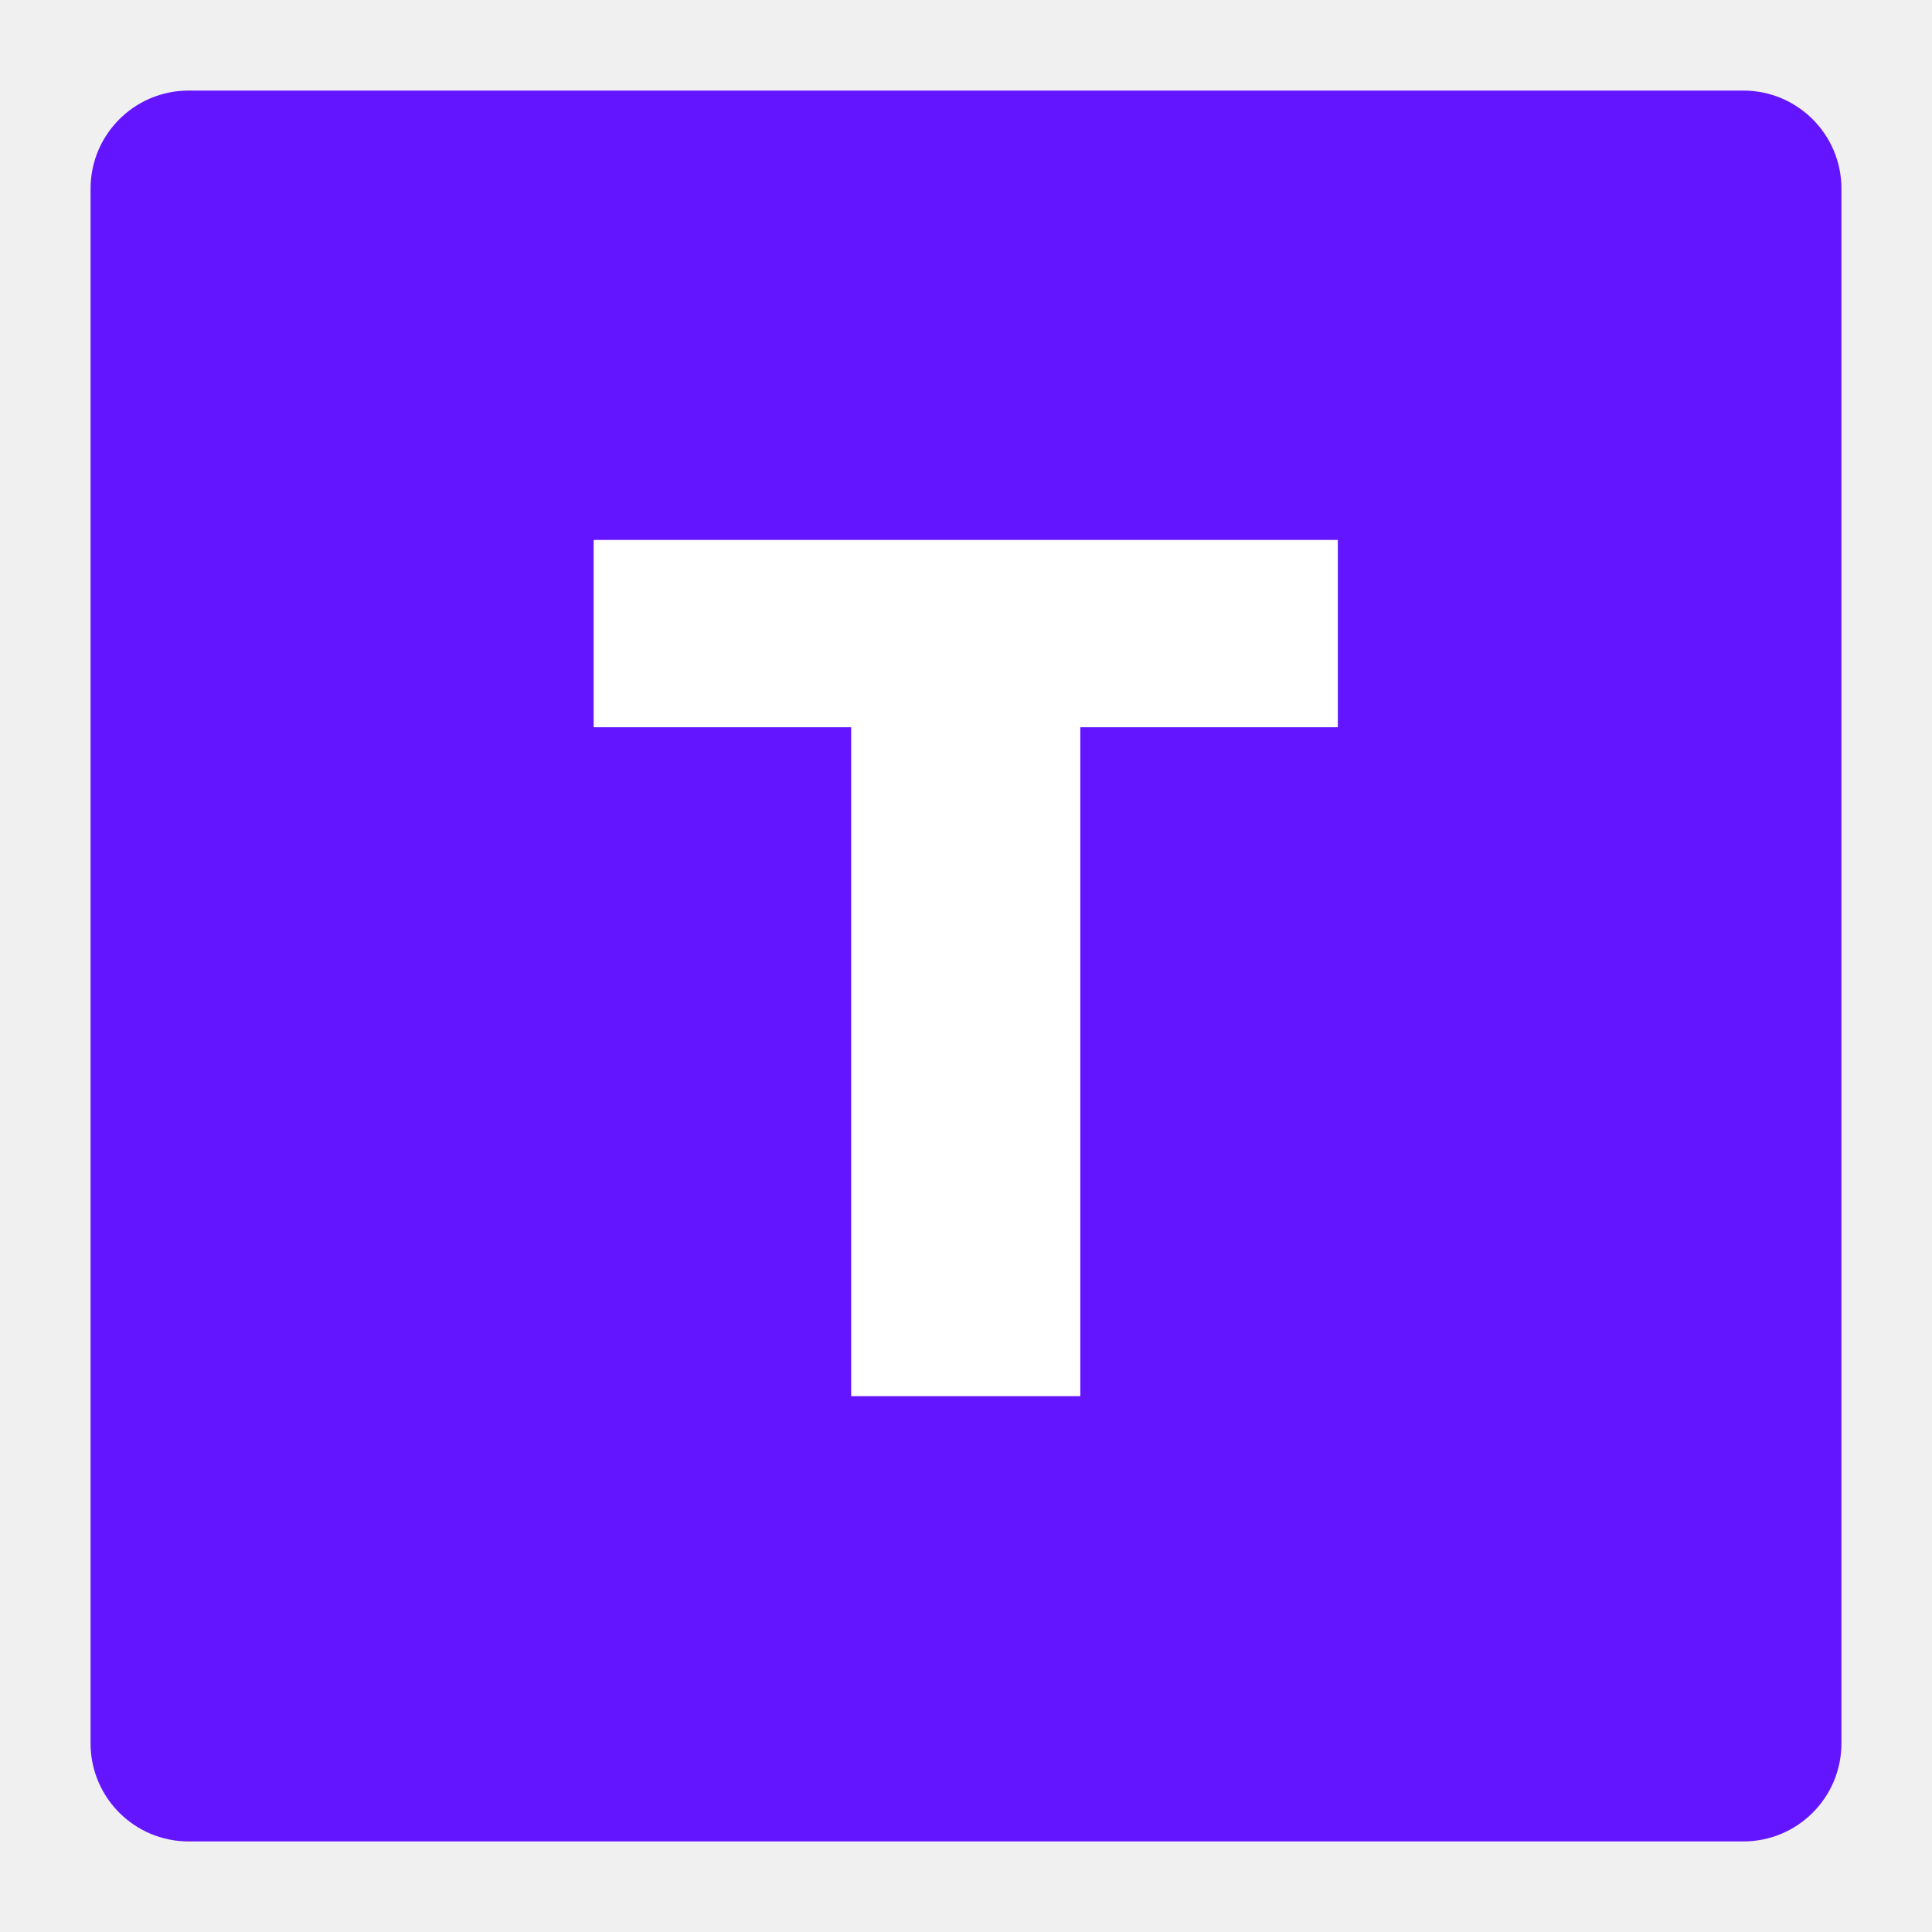
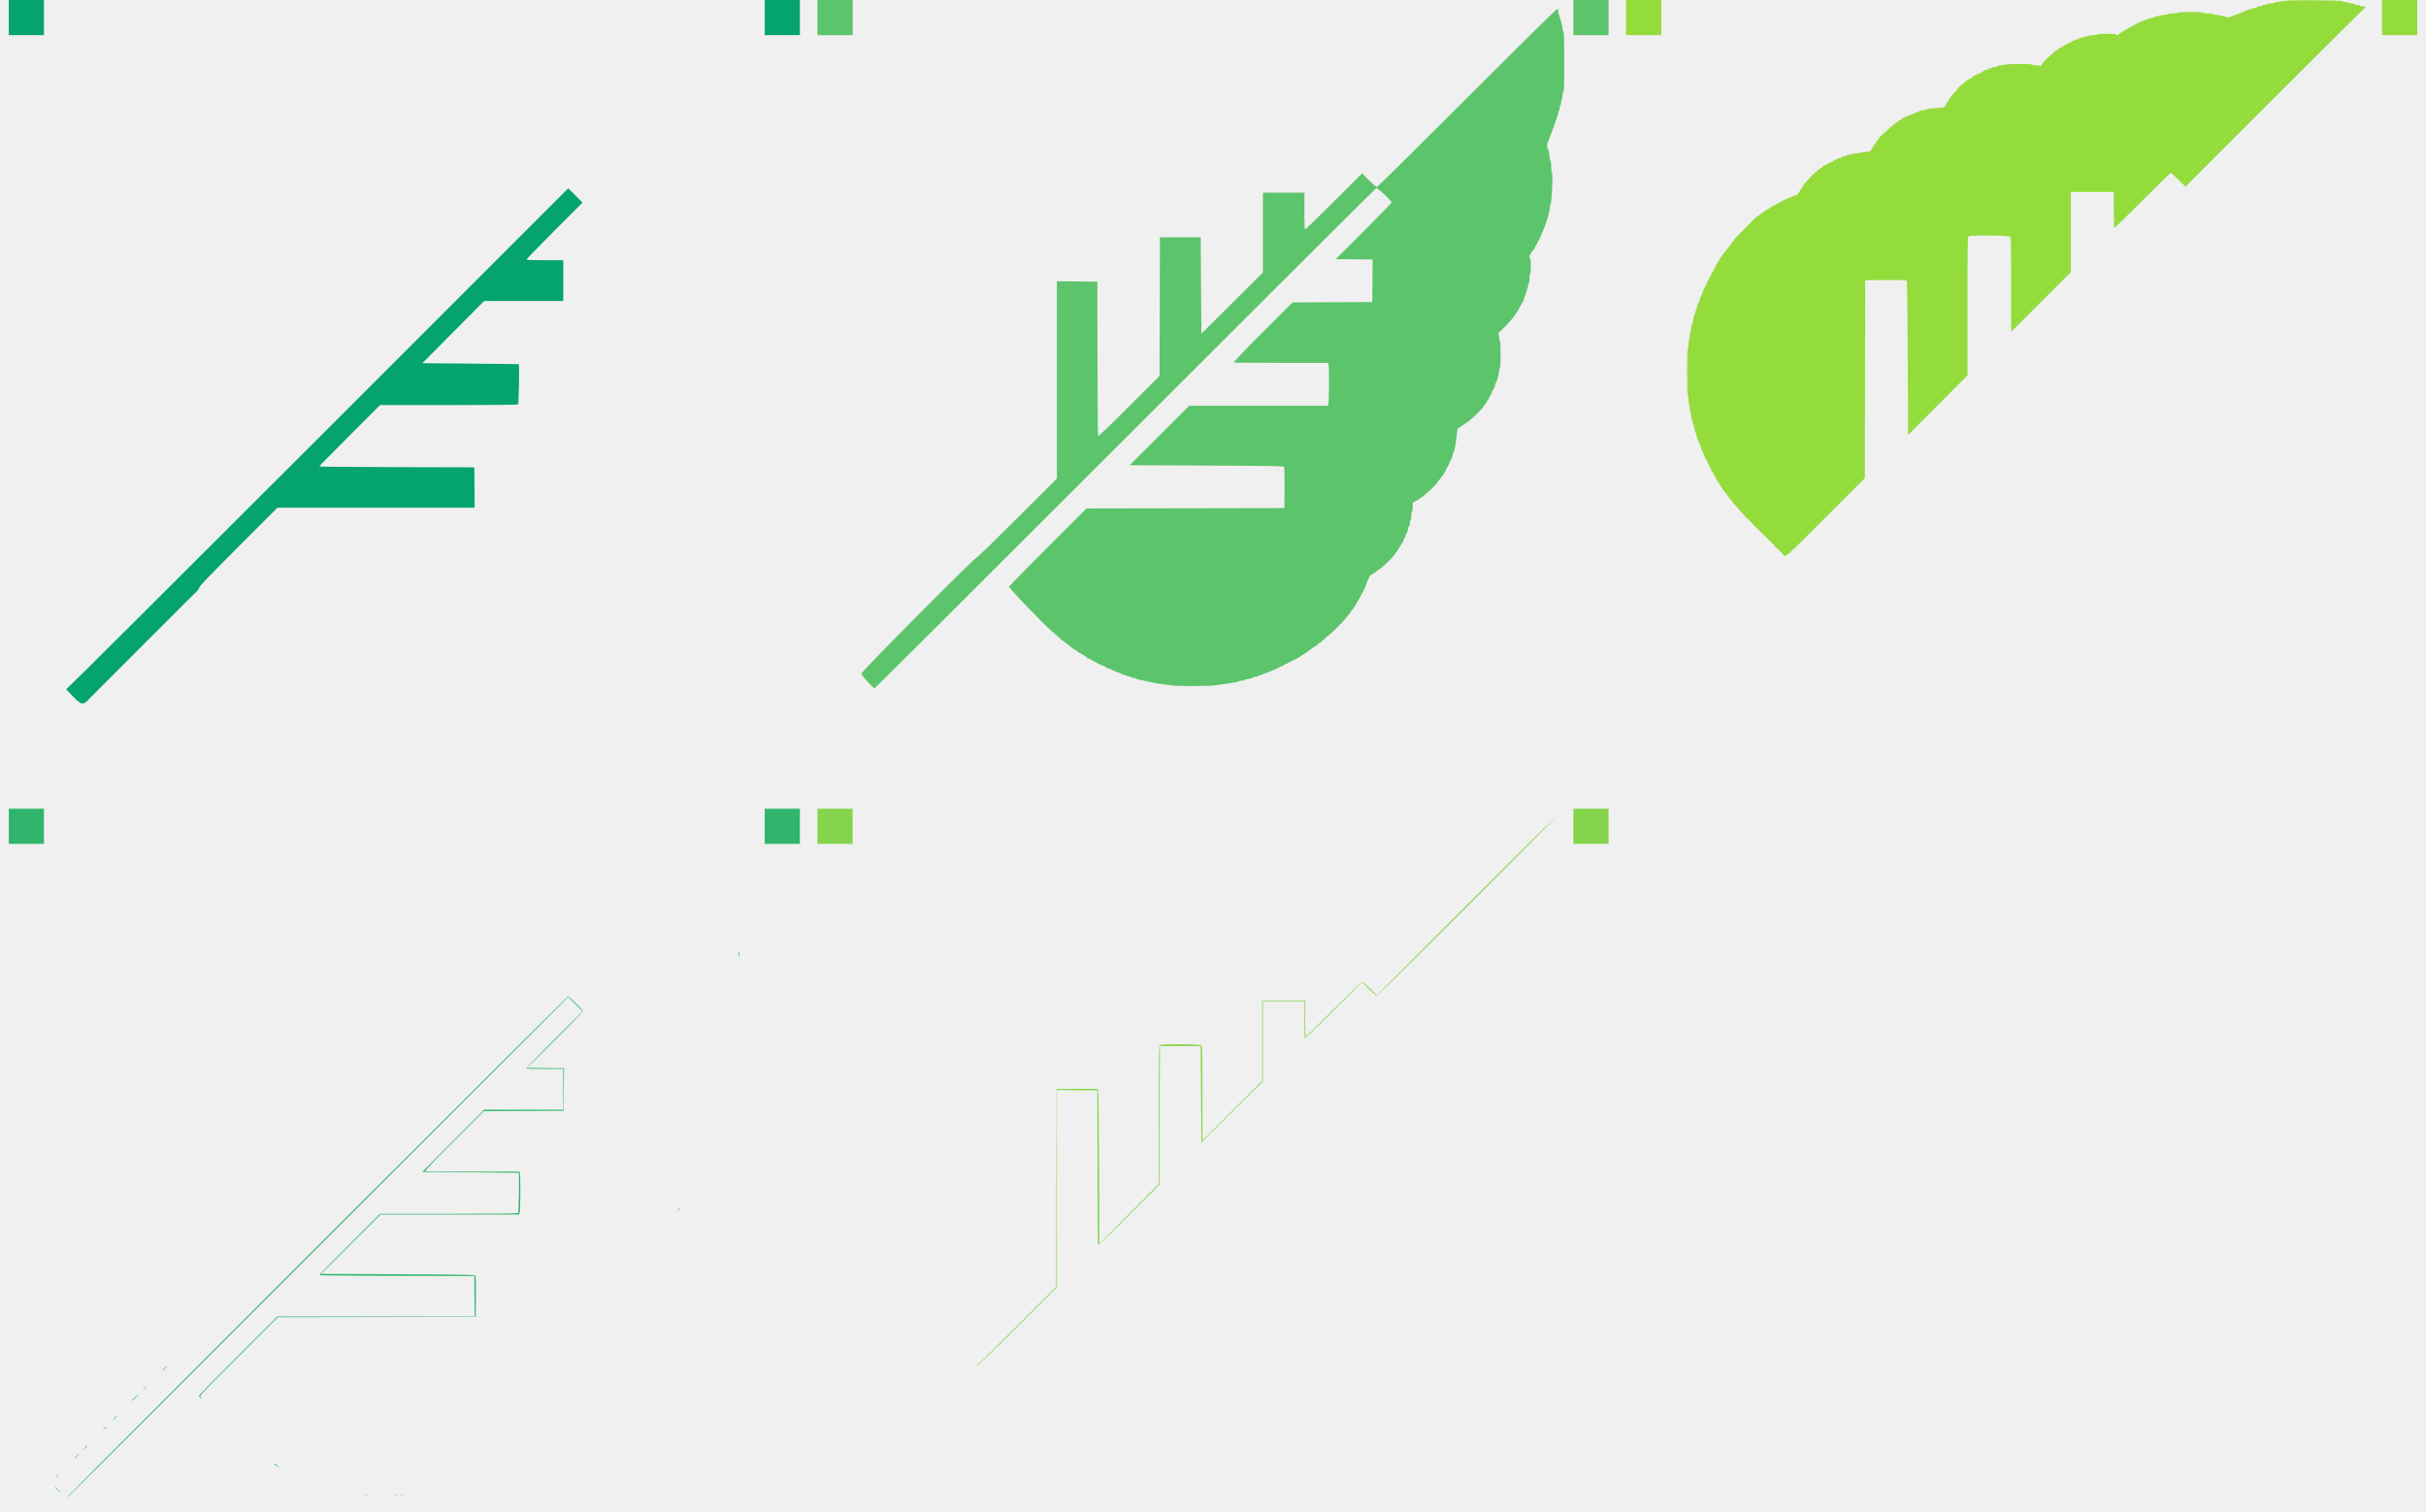
- <svg xmlns="http://www.w3.org/2000/svg" width="256" height="256" viewBox="0 0 256 256" fill="none">
-   <rect x="12" y="12" width="232" height="232" rx="13" fill="#6415FF" />
-   <path d="M78.661 96.364H112.786V185H143.144V96.364H177.269V71.546H78.661V96.364Z" fill="white" />
+ <svg xmlns="http://www.w3.org/2000/svg" id="splitsvg" version="1.1" width="1380" height="860">
+   <g id="svgg">
+     <path id="path0" d="M150.770 249.545 C 72.420 327.893,8.155 391.896,7.958 391.774 C 7.189 391.299,7.662 392.134,8.900 393.438 C 16.657 401.609,16.801 401.650,21.291 396.964 C 22.891 395.294,25.160 392.999,26.333 391.864 C 27.505 390.729,31.235 387.010,34.620 383.600 C 41.800 376.367,41.689 376.479,50.800 367.383 C 54.650 363.539,58.340 359.852,59.000 359.190 C 59.660 358.528,63.170 355.030,66.800 351.417 C 70.430 347.804,74.325 343.892,75.457 342.724 C 76.588 341.556,78.808 339.388,80.391 337.907 C 82.330 336.092,83.307 334.869,83.385 334.158 C 83.472 333.365,89.018 327.584,105.649 310.951 L 127.797 288.800 183.905 288.800 L 240.012 288.800 239.906 277.300 L 239.800 265.800 195.700 265.698 C 171.445 265.642,151.600 265.462,151.600 265.297 C 151.600 265.132,159.386 257.212,168.902 247.698 L 186.203 230.400 225.222 230.400 C 255.036 230.400,264.353 230.287,264.720 229.920 C 265.132 229.508,265.499 207.478,265.100 207.107 C 265.045 207.056,252.670 206.921,237.600 206.807 L 210.200 206.600 227.805 188.900 L 245.410 171.200 267.905 171.200 L 290.400 171.200 290.400 159.600 L 290.400 148.000 280.067 148.000 C 274.383 148.000,269.606 147.873,269.451 147.718 C 269.296 147.562,276.414 140.188,285.270 131.330 L 301.371 115.226 297.297 111.161 L 293.224 107.096 150.770 249.545  M -25 0 L -5 0 L -5 20 L -25 20 Z M 405 0 L 425 0 L 425 20 L 405 20 Z" stroke="none" fill="#04a46c" fill-rule="evenodd" transform="translate(30,0)" />
+     <path id="path1" d="M344.786 55.414 C 316.744 83.456,293.534 106.400,293.208 106.400 C 292.881 106.400,290.855 104.647,288.704 102.505 L 284.794 98.609 268.680 114.720 C 259.816 123.582,252.438 130.704,252.282 130.549 C 252.127 130.394,252.000 125.617,252.000 119.933 L 252.000 109.600 240.200 109.600 L 228.400 109.600 228.400 132.306 L 228.400 155.012 210.900 172.406 L 193.400 189.800 193.200 162.400 L 193.000 135.000 181.400 135.000 L 169.800 135.000 169.698 174.404 L 169.596 213.807 152.216 231.184 C 140.518 242.880,134.765 248.371,134.617 247.980 C 134.496 247.661,134.353 227.780,134.299 203.800 L 134.200 160.200 122.700 160.094 L 111.200 159.988 111.200 216.095 L 111.200 272.203 89.100 294.263 C 76.945 306.396,66.620 316.435,66.155 316.571 C 64.504 317.055,-0.000 381.971,0.000 383.148 C 0.000 384.099,6.269 391.090,7.485 391.495 C 7.676 391.559,71.814 327.620,150.016 249.409 C 228.217 171.199,292.503 107.108,292.873 106.986 C 293.618 106.739,301.600 114.212,301.600 115.156 C 301.600 115.446,294.448 122.819,285.706 131.542 L 269.811 147.400 280.311 147.507 L 290.812 147.613 290.706 159.707 L 290.600 171.800 267.910 171.903 L 245.220 172.007 228.263 188.981 C 216.813 200.443,211.495 206.028,211.886 206.178 C 212.205 206.300,224.400 206.400,238.986 206.400 L 265.507 206.400 265.748 207.300 C 266.151 208.805,266.029 228.671,265.610 229.774 L 265.220 230.800 225.857 230.800 L 186.494 230.800 169.547 247.700 L 152.600 264.600 196.315 264.800 C 234.588 264.975,240.077 265.075,240.412 265.600 C 240.639 265.955,240.755 270.847,240.697 277.600 L 240.600 289.000 184.313 289.101 L 128.026 289.203 106.199 311.054 C 94.194 323.072,84.189 333.246,83.966 333.663 C 83.566 334.410,108.876 360.400,110.003 360.400 C 110.221 360.400,110.400 360.580,110.400 360.800 C 110.400 361.020,110.681 361.200,111.024 361.200 C 111.367 361.200,111.536 361.380,111.400 361.600 C 111.264 361.820,111.298 362.001,111.476 362.002 C 111.654 362.003,112.340 362.504,113.000 363.115 C 113.660 363.726,114.830 364.667,115.600 365.207 C 116.988 366.180,117.474 366.563,119.534 368.300 C 120.120 368.794,120.754 369.199,120.942 369.200 C 121.130 369.200,121.830 369.659,122.496 370.219 C 123.162 370.780,124.437 371.610,125.328 372.065 C 126.220 372.520,127.180 373.097,127.461 373.346 C 128.725 374.468,129.200 374.817,129.200 374.623 C 129.200 374.508,129.875 374.800,130.700 375.272 C 133.959 377.136,138.139 379.200,138.655 379.200 C 138.955 379.200,139.200 379.380,139.200 379.600 C 139.200 379.820,139.472 380.000,139.805 380.000 C 140.138 380.000,140.723 380.157,141.105 380.350 C 144.211 381.914,145.379 382.400,146.038 382.400 C 146.457 382.400,146.800 382.580,146.800 382.800 C 146.800 383.020,147.149 383.200,147.576 383.200 C 148.003 383.200,148.464 383.380,148.600 383.600 C 148.736 383.820,149.276 384.000,149.800 384.000 C 150.324 384.000,150.864 384.180,151.000 384.400 C 151.136 384.620,151.676 384.800,152.200 384.800 C 152.724 384.800,153.264 384.980,153.400 385.200 C 153.536 385.420,154.166 385.600,154.800 385.600 C 155.434 385.600,156.052 385.760,156.173 385.956 C 156.294 386.151,156.979 386.412,157.696 386.534 C 159.107 386.774,161.548 387.304,164.400 387.989 C 166.619 388.522,170.283 389.122,173.200 389.432 C 174.410 389.560,176.480 389.807,177.800 389.982 C 180.499 390.338,198.531 390.232,201.000 389.846 C 201.880 389.708,203.410 389.491,204.400 389.364 C 205.390 389.237,207.190 388.968,208.400 388.766 C 209.610 388.564,211.459 388.286,212.508 388.148 C 213.558 388.010,214.514 387.740,214.632 387.548 C 214.750 387.357,215.456 387.200,216.200 387.200 C 216.944 387.200,217.664 387.020,217.800 386.800 C 217.936 386.580,218.429 386.400,218.895 386.400 C 219.796 386.400,222.139 385.735,223.295 385.151 C 223.677 384.958,224.442 384.800,224.995 384.800 C 225.548 384.800,226.000 384.620,226.000 384.400 C 226.000 384.180,226.439 384.000,226.976 384.000 C 227.513 384.000,228.064 383.820,228.200 383.600 C 228.336 383.380,228.709 383.200,229.028 383.200 C 229.560 383.200,232.421 382.052,234.095 381.167 C 234.477 380.965,235.062 380.800,235.395 380.800 C 235.728 380.800,236.000 380.620,236.000 380.400 C 236.000 380.180,236.360 380.000,236.800 380.000 C 237.240 380.000,237.600 379.820,237.600 379.600 C 237.600 379.380,237.834 379.200,238.120 379.200 C 238.856 379.200,240.793 378.259,240.797 377.900 C 240.799 377.735,241.160 377.600,241.600 377.600 C 242.040 377.600,242.400 377.420,242.400 377.200 C 242.400 376.980,242.760 376.800,243.200 376.800 C 243.640 376.800,244.000 376.620,244.000 376.400 C 244.000 376.180,244.360 376.000,244.800 376.000 C 245.240 376.000,245.600 375.820,245.600 375.600 C 245.600 375.380,245.960 375.200,246.400 375.200 C 246.840 375.200,247.200 375.009,247.200 374.776 C 247.200 374.543,247.365 374.455,247.566 374.579 C 247.767 374.703,247.992 374.659,248.066 374.481 C 248.140 374.303,249.370 373.460,250.800 372.607 C 253.255 371.144,253.922 370.678,256.669 368.505 C 257.291 368.013,257.943 367.608,258.118 367.605 C 258.293 367.602,258.886 367.150,259.436 366.600 C 259.986 366.050,260.596 365.600,260.792 365.600 C 260.987 365.600,262.071 364.700,263.200 363.600 C 264.329 362.500,265.376 361.598,265.527 361.596 C 265.995 361.589,274.169 353.476,275.196 352.000 C 275.731 351.230,276.671 350.123,277.285 349.540 C 277.898 348.956,278.400 348.231,278.400 347.928 C 278.400 347.625,278.760 347.117,279.200 346.800 C 279.640 346.483,280.000 345.993,280.000 345.712 C 280.000 345.430,280.180 345.200,280.400 345.200 C 280.620 345.200,280.800 345.007,280.800 344.772 C 280.800 344.537,281.303 343.592,281.919 342.672 C 282.534 341.752,283.479 340.100,284.019 339.000 C 284.558 337.900,285.135 336.940,285.300 336.867 C 285.465 336.793,285.600 336.388,285.600 335.967 C 285.600 335.545,285.780 335.200,286.000 335.200 C 286.220 335.200,286.400 334.928,286.400 334.596 C 286.400 334.263,286.739 333.228,287.153 332.296 C 287.567 331.363,288.144 329.970,288.436 329.200 C 289.040 327.605,289.383 327.215,290.836 326.467 C 291.406 326.173,292.486 325.409,293.236 324.768 C 293.986 324.126,294.729 323.601,294.887 323.601 C 295.495 323.599,303.200 316.119,303.200 315.530 C 303.200 315.380,303.425 315.014,303.700 314.718 C 304.528 313.825,305.832 311.885,306.590 310.420 C 306.983 309.660,307.552 308.791,307.856 308.487 C 308.159 308.184,308.305 307.770,308.180 307.568 C 308.055 307.365,308.143 307.200,308.376 307.200 C 308.609 307.200,308.800 306.840,308.800 306.400 C 308.800 305.960,308.980 305.600,309.200 305.600 C 309.420 305.600,309.600 305.150,309.600 304.600 C 309.600 304.050,309.736 303.600,309.903 303.600 C 310.234 303.600,311.200 300.776,311.200 299.806 C 311.200 299.473,311.380 299.200,311.600 299.200 C 311.820 299.200,312.000 298.491,312.000 297.624 C 312.000 296.757,312.180 295.936,312.400 295.800 C 312.620 295.664,312.800 294.584,312.800 293.400 C 312.800 292.216,312.980 291.136,313.200 291.000 C 313.420 290.864,313.603 289.638,313.606 288.276 L 313.612 285.800 315.606 284.821 C 316.703 284.283,317.600 283.698,317.600 283.521 C 317.600 283.345,317.793 283.200,318.029 283.200 C 318.264 283.200,318.686 282.975,318.965 282.700 C 319.245 282.425,320.071 281.750,320.802 281.200 C 322.577 279.863,327.200 275.308,327.200 274.895 C 327.200 274.714,327.830 273.899,328.600 273.082 C 329.370 272.266,330.000 271.419,330.000 271.199 C 330.000 270.980,330.180 270.800,330.400 270.800 C 330.620 270.800,330.800 270.530,330.800 270.200 C 330.800 269.870,330.980 269.600,331.200 269.600 C 331.420 269.600,331.600 269.330,331.600 269.000 C 331.600 268.670,331.780 268.400,332.000 268.400 C 332.220 268.400,332.400 268.055,332.400 267.633 C 332.400 267.212,332.535 266.807,332.700 266.733 C 332.990 266.604,334.487 263.645,335.297 261.600 C 335.515 261.050,335.852 260.287,336.047 259.905 C 336.241 259.523,336.400 258.859,336.400 258.429 C 336.400 257.999,336.560 257.548,336.756 257.427 C 336.951 257.306,337.214 256.621,337.339 255.904 C 337.464 255.187,337.757 253.610,337.989 252.400 C 338.222 251.190,338.520 248.850,338.653 247.200 C 338.884 244.318,339.279 243.200,340.066 243.200 C 340.268 243.200,340.820 242.840,341.292 242.400 C 341.764 241.960,342.387 241.600,342.675 241.600 C 342.964 241.600,343.200 241.448,343.200 241.261 C 343.200 241.075,343.543 240.760,343.961 240.561 C 345.957 239.614,353.778 232.128,354.218 230.744 C 354.348 230.335,354.594 230.000,354.766 230.000 C 354.938 230.000,355.403 229.280,355.800 228.400 C 356.197 227.520,356.674 226.800,356.861 226.800 C 357.047 226.800,357.200 226.440,357.200 226.000 C 357.200 225.560,357.335 225.199,357.500 225.197 C 357.859 225.193,358.800 223.256,358.800 222.520 C 358.800 222.234,358.980 222.000,359.200 222.000 C 359.420 222.000,359.600 221.640,359.600 221.200 C 359.600 220.760,359.780 220.400,360.000 220.400 C 360.220 220.400,360.400 220.038,360.400 219.595 C 360.400 219.152,360.559 218.477,360.753 218.095 C 361.885 215.870,362.353 214.167,362.677 211.100 C 362.787 210.055,363.040 209.301,363.239 209.424 C 363.449 209.554,363.600 206.381,363.600 201.824 C 363.600 196.875,363.453 194.000,363.200 194.000 C 362.980 194.000,362.797 193.235,362.794 192.300 C 362.791 191.365,362.631 190.352,362.438 190.049 C 362.191 189.658,362.515 189.132,363.545 188.249 C 367.924 184.493,372.413 178.946,374.600 174.589 C 375.480 172.835,376.335 171.340,376.500 171.267 C 376.665 171.193,376.800 170.709,376.800 170.190 C 376.800 169.672,376.980 169.136,377.200 169.000 C 377.420 168.864,377.600 168.313,377.600 167.776 C 377.600 167.239,377.780 166.800,378.000 166.800 C 378.220 166.800,378.400 166.271,378.400 165.624 C 378.400 164.977,378.580 164.336,378.800 164.200 C 379.020 164.064,379.200 163.333,379.200 162.576 C 379.200 161.819,379.380 161.200,379.600 161.200 C 379.829 161.200,380.000 160.000,380.000 158.400 C 380.000 156.800,380.171 155.600,380.400 155.600 C 380.641 155.600,380.800 153.941,380.800 151.424 C 380.800 149.071,380.625 147.139,380.400 147.000 C 379.429 146.400,380.252 144.378,382.500 141.840 C 382.885 141.405,383.204 140.858,383.209 140.625 C 383.214 140.391,383.570 139.750,384.000 139.200 C 384.430 138.650,384.786 137.885,384.791 137.500 C 384.796 137.115,384.980 136.800,385.200 136.800 C 385.420 136.800,385.600 136.625,385.600 136.412 C 385.600 136.198,386.032 135.073,386.559 133.912 C 389.015 128.506,390.891 123.073,390.972 121.133 C 390.987 120.767,391.135 120.332,391.300 120.167 C 391.465 120.002,391.600 119.123,391.600 118.213 C 391.600 117.304,391.766 116.389,391.970 116.180 C 392.717 115.412,393.501 98.941,392.822 98.262 C 392.590 98.030,392.400 96.562,392.400 95.000 C 392.400 93.438,392.237 91.989,392.039 91.780 C 391.840 91.571,391.567 90.500,391.431 89.400 C 391.296 88.300,391.128 86.950,391.060 86.400 C 390.991 85.849,390.724 85.006,390.467 84.526 C 389.838 83.349,389.898 81.568,390.600 80.641 C 390.916 80.224,391.080 79.729,390.964 79.541 C 390.848 79.353,390.943 79.200,391.176 79.200 C 391.409 79.200,391.600 78.660,391.600 78.000 C 391.600 77.340,391.780 76.800,392.000 76.800 C 392.220 76.800,392.400 76.451,392.400 76.024 C 392.400 75.597,392.580 75.136,392.800 75.000 C 393.020 74.864,393.200 74.313,393.200 73.776 C 393.200 73.239,393.380 72.800,393.600 72.800 C 393.820 72.800,394.000 72.260,394.000 71.600 C 394.000 70.940,394.180 70.400,394.400 70.400 C 394.620 70.400,394.800 69.961,394.800 69.424 C 394.800 68.887,394.980 68.336,395.200 68.200 C 395.420 68.064,395.600 67.524,395.600 67.000 C 395.600 66.476,395.780 65.936,396.000 65.800 C 396.220 65.664,396.400 65.034,396.400 64.400 C 396.400 63.766,396.580 63.136,396.800 63.000 C 397.020 62.864,397.200 62.133,397.200 61.376 C 397.200 60.619,397.380 60.000,397.600 60.000 C 397.820 60.000,398.000 59.190,398.000 58.200 C 398.000 57.210,398.180 56.400,398.400 56.400 C 398.620 56.400,398.800 55.515,398.800 54.433 C 398.800 53.216,398.990 52.403,399.300 52.300 C 399.689 52.170,399.800 48.409,399.800 35.287 C 399.800 22.343,399.684 18.324,399.300 17.940 C 399.025 17.665,398.800 16.904,398.800 16.248 C 398.800 15.593,398.632 14.504,398.427 13.828 C 398.222 13.153,397.844 11.790,397.588 10.800 C 397.332 9.810,396.960 8.687,396.761 8.305 C 396.562 7.923,396.397 7.113,396.394 6.505 C 396.391 5.897,396.249 5.181,396.079 4.914 C 395.874 4.592,378.598 21.601,344.786 55.414  M -25 0 L -5 0 L -5 20 L -25 20 Z M 405 0 L 425 0 L 425 20 L 405 20 Z" stroke="none" fill="#5cc46b" fill-rule="evenodd" transform="translate(490,0)" />
+     <path id="path2" d="M350.200 0.424 C 345.135 1.039,343.805 1.277,343.420 1.641 C 343.211 1.838,342.266 2.000,341.320 2.000 C 340.374 2.000,339.600 2.180,339.600 2.400 C 339.600 2.620,338.981 2.800,338.224 2.800 C 337.467 2.800,336.736 2.980,336.600 3.200 C 336.464 3.420,335.823 3.600,335.176 3.600 C 334.529 3.600,334.000 3.780,334.000 4.000 C 334.000 4.220,333.595 4.405,333.100 4.410 C 332.130 4.421,326.984 6.083,326.538 6.529 C 326.389 6.678,325.937 6.800,325.533 6.800 C 325.130 6.800,324.800 6.980,324.800 7.200 C 324.800 7.420,324.350 7.600,323.800 7.600 C 323.250 7.600,322.800 7.780,322.800 8.000 C 322.800 8.220,322.380 8.400,321.867 8.400 C 321.353 8.400,320.798 8.535,320.633 8.700 C 320.468 8.865,320.213 9.013,320.067 9.029 C 319.920 9.044,319.307 9.297,318.704 9.591 C 317.770 10.046,317.369 10.031,315.988 9.488 C 315.097 9.138,314.019 8.919,313.593 9.001 C 313.166 9.084,312.712 8.982,312.585 8.775 C 312.457 8.569,311.553 8.400,310.576 8.400 C 309.599 8.400,308.800 8.220,308.800 8.000 C 308.800 7.772,307.608 7.600,306.024 7.600 C 304.497 7.600,303.136 7.420,303.000 7.200 C 302.668 6.663,289.332 6.663,289.000 7.200 C 288.864 7.420,287.503 7.600,285.976 7.600 C 284.392 7.600,283.200 7.772,283.200 8.000 C 283.200 8.220,282.401 8.400,281.424 8.400 C 280.447 8.400,279.543 8.569,279.415 8.775 C 279.288 8.982,278.837 9.084,278.414 9.003 C 277.992 8.921,276.445 9.290,274.977 9.823 C 273.509 10.355,272.149 10.692,271.954 10.572 C 271.759 10.451,271.600 10.543,271.600 10.776 C 271.600 11.009,271.265 11.200,270.856 11.200 C 270.225 11.200,267.205 12.523,264.200 14.116 C 263.760 14.349,262.680 14.913,261.800 15.370 C 260.920 15.826,260.110 16.290,260.000 16.400 C 259.890 16.510,259.440 16.797,259.000 17.038 C 256.989 18.137,256.185 18.649,255.445 19.300 C 254.536 20.099,254.152 20.169,253.800 19.600 C 253.468 19.063,243.200 19.063,243.200 19.600 C 243.200 19.822,242.141 20.000,240.824 20.000 C 239.517 20.000,238.336 20.180,238.200 20.400 C 238.064 20.620,237.344 20.800,236.600 20.800 C 235.856 20.800,235.136 20.980,235.000 21.200 C 234.864 21.420,234.223 21.600,233.576 21.600 C 232.929 21.600,232.400 21.780,232.400 22.000 C 232.400 22.220,231.961 22.400,231.424 22.400 C 230.887 22.400,230.336 22.580,230.200 22.800 C 230.064 23.020,229.593 23.200,229.153 23.200 C 228.713 23.200,228.464 23.380,228.600 23.600 C 228.740 23.827,228.404 24.000,227.824 24.000 C 227.261 24.000,226.800 24.180,226.800 24.400 C 226.800 24.620,226.530 24.800,226.200 24.800 C 225.870 24.800,225.600 24.991,225.600 25.224 C 225.600 25.457,225.435 25.545,225.232 25.420 C 225.030 25.295,224.580 25.477,224.232 25.825 C 223.885 26.173,223.600 26.320,223.600 26.152 C 223.600 25.984,223.357 26.179,223.061 26.585 C 222.764 26.990,222.347 27.214,222.134 27.083 C 221.920 26.951,221.493 27.193,221.185 27.621 C 220.876 28.050,220.398 28.400,220.122 28.400 C 219.847 28.400,218.843 29.165,217.892 30.100 C 216.940 31.035,215.337 32.520,214.329 33.400 C 213.321 34.280,212.025 35.700,211.448 36.556 C 210.872 37.412,210.400 37.907,210.400 37.656 C 210.400 37.376,209.636 37.200,208.424 37.200 C 207.337 37.200,206.336 37.020,206.200 36.800 C 205.810 36.169,190.402 36.266,190.394 36.900 C 190.390 37.233,190.258 37.200,190.000 36.800 C 189.742 36.400,189.610 36.367,189.606 36.700 C 189.602 37.016,189.010 37.200,188.000 37.200 C 187.120 37.200,186.400 37.380,186.400 37.600 C 186.400 37.820,185.669 38.000,184.776 38.000 C 183.796 38.000,183.251 38.158,183.400 38.400 C 183.547 38.639,183.063 38.800,182.200 38.800 C 181.337 38.800,180.853 38.961,181.000 39.200 C 181.136 39.420,180.912 39.600,180.503 39.600 C 179.591 39.600,177.607 40.489,177.603 40.900 C 177.601 41.065,177.330 41.200,177.000 41.200 C 176.670 41.200,176.400 41.342,176.400 41.515 C 176.400 41.688,176.011 41.859,175.536 41.895 C 175.061 41.931,174.546 42.164,174.391 42.414 C 174.237 42.664,174.041 42.842,173.955 42.810 C 173.870 42.778,173.350 42.931,172.800 43.151 C 172.250 43.370,171.980 43.563,172.200 43.581 C 172.592 43.611,171.596 44.261,169.600 45.278 C 169.050 45.558,168.123 46.285,167.540 46.894 C 166.956 47.502,166.319 48.000,166.123 48.000 C 165.927 48.000,165.105 48.720,164.296 49.600 C 163.487 50.480,162.921 51.200,163.039 51.200 C 163.157 51.200,162.416 52.055,161.394 53.100 C 160.371 54.145,159.254 55.540,158.911 56.200 C 158.569 56.860,158.177 57.490,158.040 57.600 C 157.904 57.710,157.434 58.495,156.996 59.344 C 156.057 61.166,156.213 61.097,152.400 61.374 C 147.742 61.712,145.434 62.045,145.020 62.439 C 144.811 62.637,144.046 62.800,143.320 62.800 C 142.594 62.800,142.000 62.947,142.000 63.128 C 142.000 63.308,141.100 63.700,140.000 64.000 C 138.900 64.300,138.000 64.692,138.000 64.872 C 138.000 65.053,137.645 65.200,137.212 65.200 C 136.779 65.200,135.783 65.560,135.000 66.000 C 134.217 66.440,133.311 66.800,132.988 66.800 C 132.665 66.800,132.400 66.980,132.400 67.200 C 132.400 67.420,132.130 67.600,131.800 67.600 C 131.470 67.600,131.200 67.780,131.200 68.000 C 131.200 68.220,130.930 68.400,130.600 68.400 C 130.270 68.400,130.000 68.567,130.000 68.771 C 130.000 68.975,129.759 69.200,129.464 69.271 C 128.744 69.444,125.956 71.735,123.380 74.271 C 122.222 75.410,121.168 76.235,121.038 76.104 C 120.907 75.974,120.800 76.197,120.800 76.600 C 120.800 77.003,120.683 77.217,120.541 77.074 C 120.247 76.781,119.051 78.056,118.079 79.700 C 117.720 80.305,117.286 80.800,117.114 80.800 C 116.941 80.800,116.800 81.036,116.800 81.325 C 116.800 81.613,116.475 82.198,116.078 82.625 C 115.680 83.051,115.102 83.972,114.793 84.671 C 114.483 85.370,114.088 85.855,113.915 85.748 C 113.742 85.640,113.600 85.743,113.600 85.976 C 113.600 86.227,112.629 86.400,111.224 86.400 C 109.917 86.400,108.736 86.580,108.600 86.800 C 108.464 87.020,107.384 87.200,106.200 87.200 C 105.016 87.200,103.936 87.380,103.800 87.600 C 103.664 87.820,102.843 88.000,101.976 88.000 C 101.109 88.000,100.400 88.180,100.400 88.400 C 100.400 88.620,99.860 88.800,99.200 88.800 C 98.540 88.800,98.000 88.980,98.000 89.200 C 98.000 89.420,97.657 89.600,97.238 89.600 C 96.422 89.600,93.088 91.201,92.867 91.700 C 92.793 91.865,92.506 92.000,92.228 92.000 C 91.567 92.000,89.281 93.145,88.984 93.625 C 88.857 93.831,88.470 94.000,88.123 94.000 C 87.777 94.000,87.203 94.332,86.847 94.737 C 86.491 95.143,85.770 95.702,85.245 95.981 C 82.977 97.183,76.608 103.786,75.242 106.352 C 74.935 106.928,74.575 107.490,74.441 107.600 C 74.308 107.710,73.944 108.295,73.632 108.900 C 73.320 109.505,72.915 110.000,72.732 110.000 C 72.550 110.000,72.400 110.270,72.400 110.600 C 72.400 111.106,71.698 111.320,70.545 111.166 C 70.404 111.147,70.166 111.331,70.015 111.575 C 69.865 111.819,69.361 112.092,68.897 112.181 C 68.432 112.271,67.704 112.530,67.279 112.758 C 66.853 112.986,66.392 113.058,66.253 112.919 C 66.114 112.780,66.000 112.877,66.000 113.133 C 66.000 113.390,65.640 113.600,65.200 113.600 C 64.760 113.600,64.399 113.735,64.399 113.900 C 64.398 114.065,63.408 114.650,62.200 115.200 C 60.992 115.750,60.002 116.335,60.001 116.500 C 60.001 116.665,59.640 116.800,59.200 116.800 C 58.760 116.800,58.400 116.980,58.400 117.200 C 58.400 117.420,58.164 117.600,57.875 117.600 C 57.587 117.600,56.964 117.960,56.492 118.400 C 56.020 118.840,55.447 119.200,55.220 119.200 C 54.992 119.200,54.340 119.605,53.771 120.100 C 53.202 120.595,52.615 120.996,52.468 120.992 C 52.321 120.988,51.678 121.483,51.041 122.092 C 50.403 122.701,49.716 123.200,49.514 123.200 C 49.312 123.200,46.539 125.855,43.351 129.100 C 36.560 136.013,36.400 136.184,36.400 136.537 C 36.400 136.686,35.860 137.372,35.200 138.063 C 34.540 138.754,34.000 139.490,34.000 139.699 C 34.000 139.908,33.460 140.583,32.800 141.200 C 32.140 141.817,31.600 142.519,31.600 142.760 C 31.600 143.002,31.459 143.200,31.286 143.200 C 31.114 143.200,30.657 143.733,30.272 144.385 C 29.887 145.037,29.315 145.828,29.000 146.143 C 28.686 146.457,28.377 146.952,28.314 147.242 C 28.251 147.532,27.885 148.125,27.500 148.560 C 27.115 148.995,26.800 149.587,26.800 149.875 C 26.800 150.164,26.634 150.400,26.432 150.400 C 26.229 150.400,25.945 150.940,25.800 151.600 C 25.655 152.260,25.371 152.800,25.168 152.800 C 24.966 152.800,24.800 153.160,24.800 153.600 C 24.800 154.040,24.641 154.400,24.447 154.400 C 24.252 154.400,23.993 154.715,23.871 155.100 C 23.748 155.485,22.827 157.310,21.824 159.156 C 20.821 161.001,20.000 162.756,20.000 163.056 C 20.000 163.355,19.820 163.600,19.600 163.600 C 19.380 163.600,19.200 163.949,19.200 164.376 C 19.200 164.803,19.020 165.264,18.800 165.400 C 18.580 165.536,18.400 166.087,18.400 166.624 C 18.400 167.161,18.220 167.600,18.000 167.600 C 17.780 167.600,17.600 167.949,17.600 168.376 C 17.600 168.803,17.420 169.264,17.200 169.400 C 16.980 169.536,16.800 170.087,16.800 170.624 C 16.800 171.161,16.659 171.600,16.487 171.600 C 16.315 171.600,15.943 172.455,15.661 173.500 C 15.378 174.545,14.979 175.713,14.773 176.095 C 14.568 176.477,14.400 177.242,14.400 177.795 C 14.400 178.348,14.239 178.800,14.042 178.800 C 13.845 178.800,13.582 179.475,13.457 180.300 C 12.916 183.880,12.691 184.800,12.356 184.800 C 12.160 184.800,12.000 185.610,12.000 186.600 C 12.000 187.590,11.849 188.400,11.663 188.400 C 11.478 188.400,11.294 189.319,11.255 190.443 C 11.215 191.566,11.006 192.815,10.791 193.217 C 10.576 193.619,10.400 195.029,10.400 196.350 C 10.400 197.672,10.238 198.853,10.040 198.975 C 9.575 199.263,9.586 223.944,10.051 224.231 C 10.243 224.350,10.400 225.528,10.400 226.850 C 10.400 228.171,10.576 229.581,10.791 229.983 C 11.006 230.385,11.215 231.634,11.255 232.757 C 11.294 233.881,11.478 234.800,11.663 234.800 C 11.849 234.800,12.000 235.610,12.000 236.600 C 12.000 237.590,12.180 238.400,12.400 238.400 C 12.620 238.400,12.800 239.019,12.800 239.776 C 12.800 240.533,12.980 241.264,13.200 241.400 C 13.420 241.536,13.600 242.029,13.600 242.495 C 13.600 243.396,14.265 245.739,14.849 246.895 C 15.042 247.277,15.200 248.042,15.200 248.595 C 15.200 249.148,15.380 249.600,15.600 249.600 C 15.820 249.600,16.000 250.050,16.000 250.600 C 16.000 251.150,16.180 251.600,16.400 251.600 C 16.620 251.600,16.800 252.050,16.800 252.600 C 16.800 253.150,16.980 253.600,17.200 253.600 C 17.420 253.600,17.600 254.140,17.600 254.800 C 17.600 255.460,17.780 256.000,18.000 256.000 C 18.220 256.000,18.400 256.270,18.400 256.600 C 18.400 256.930,18.625 257.203,18.900 257.206 C 19.233 257.210,19.200 257.342,18.800 257.600 C 18.400 257.858,18.367 257.990,18.700 257.994 C 18.975 257.997,19.200 258.360,19.200 258.800 C 19.200 259.240,19.380 259.600,19.600 259.600 C 19.820 259.600,20.000 259.960,20.000 260.400 C 20.000 260.840,20.180 261.200,20.400 261.200 C 20.620 261.200,20.800 261.560,20.800 262.000 C 20.800 262.440,20.980 262.800,21.200 262.800 C 21.420 262.800,21.600 263.160,21.600 263.600 C 21.600 264.040,21.780 264.400,22.000 264.400 C 22.220 264.400,22.400 264.760,22.400 265.200 C 22.400 265.640,22.580 266.000,22.800 266.000 C 23.020 266.000,23.200 266.345,23.200 266.767 C 23.200 267.188,23.335 267.593,23.500 267.667 C 23.665 267.740,24.233 268.655,24.763 269.700 C 25.292 270.745,25.872 271.600,26.050 271.600 C 26.229 271.600,26.271 271.870,26.145 272.200 C 26.018 272.530,26.114 272.800,26.357 272.800 C 26.601 272.800,26.800 273.045,26.800 273.345 C 26.800 273.645,27.277 274.368,27.861 274.952 C 28.444 275.535,28.805 276.128,28.663 276.270 C 28.521 276.412,28.764 276.780,29.203 277.087 C 29.641 277.394,30.000 278.006,30.000 278.446 C 30.000 278.887,30.180 279.136,30.400 279.000 C 30.620 278.864,30.800 278.994,30.800 279.288 C 30.800 279.583,31.160 280.083,31.600 280.400 C 32.040 280.717,32.400 281.207,32.400 281.488 C 32.400 281.769,33.120 282.741,34.000 283.648 C 34.880 284.555,35.600 285.441,35.600 285.617 C 35.600 285.794,36.320 286.644,37.200 287.507 C 38.080 288.369,38.800 289.180,38.800 289.307 C 38.800 289.435,39.858 290.625,41.152 291.951 C 42.446 293.277,43.406 294.461,43.286 294.581 C 43.165 294.702,43.322 294.802,43.633 294.804 C 43.945 294.806,44.650 295.383,45.200 296.086 C 46.251 297.431,49.249 300.441,55.928 306.861 C 58.138 308.984,59.838 310.829,59.706 310.961 C 59.574 311.092,59.650 311.200,59.874 311.200 C 60.272 311.200,61.242 312.102,63.934 314.976 C 65.988 317.169,63.159 319.586,90.271 292.474 L 110.797 271.949 110.899 215.674 L 111.000 159.400 122.574 159.294 C 130.367 159.222,134.287 159.327,134.574 159.614 C 134.868 159.908,135.062 173.593,135.200 203.720 L 135.400 247.400 152.300 230.444 L 169.200 213.487 169.200 174.158 C 169.200 135.683,169.217 134.819,169.974 134.414 C 171.358 133.673,192.611 133.868,193.371 134.629 C 193.930 135.187,194.000 138.221,194.000 161.998 L 194.000 188.738 211.000 171.756 L 228.000 154.773 228.000 131.987 L 228.000 109.200 240.200 109.200 L 252.400 109.200 252.400 119.400 C 252.400 125.902,252.544 129.600,252.798 129.600 C 253.017 129.600,260.197 122.580,268.754 114.000 C 277.311 105.420,284.554 98.400,284.849 98.400 C 285.144 98.400,287.146 100.154,289.297 102.297 L 293.209 106.194 344.101 55.297 C 372.092 27.304,395.130 4.400,395.297 4.400 C 395.464 4.400,395.600 4.220,395.600 4.000 C 395.600 3.780,394.880 3.600,394.000 3.600 C 393.120 3.600,392.400 3.420,392.400 3.200 C 392.400 2.980,391.781 2.800,391.024 2.800 C 390.267 2.800,389.536 2.620,389.400 2.400 C 389.264 2.180,388.544 2.000,387.800 2.000 C 387.056 2.000,386.336 1.820,386.200 1.600 C 386.064 1.380,385.279 1.200,384.456 1.200 C 383.633 1.200,382.739 0.979,382.469 0.709 C 381.878 0.118,354.701 -0.123,350.200 0.424  M -25 0 L -5 0 L -5 20 L -25 20 Z M 405 0 L 425 0 L 425 20 L 405 20 Z" stroke="none" fill="#94dc3c" fill-rule="evenodd" transform="translate(950,0)" />
+     <path id="path3" d="M390.000 82.576 C 390.000 83.333,390.138 84.038,390.307 84.143 C 390.476 84.247,390.548 83.628,390.465 82.766 C 390.281 80.832,390.000 80.718,390.000 82.576 M150.705 248.700 C 72.639 326.745,8.575 390.960,8.339 391.400 C 7.717 392.564,4.139 396.129,154.645 245.646 L 293.221 107.092 297.296 111.159 L 301.371 115.226 285.270 131.330 C 276.414 140.188,269.296 147.562,269.451 147.718 C 269.606 147.873,274.383 148.000,280.067 148.000 L 290.400 148.000 290.400 159.600 L 290.400 171.200 267.905 171.200 L 245.410 171.200 227.805 188.900 L 210.200 206.600 237.600 206.807 C 252.670 206.921,265.045 207.056,265.100 207.107 C 265.499 207.478,265.132 229.508,264.720 229.920 C 264.353 230.287,255.035 230.400,225.218 230.400 L 186.197 230.400 168.898 247.702 C 159.384 257.218,151.600 265.137,151.600 265.300 C 151.600 265.463,171.445 265.642,195.700 265.698 L 239.800 265.800 239.906 277.300 L 240.012 288.800 183.901 288.800 L 127.790 288.800 105.495 311.108 C 93.233 323.378,83.206 333.593,83.213 333.808 C 83.230 334.338,84.211 335.600,84.606 335.600 C 84.781 335.600,84.607 335.250,84.219 334.821 C 83.331 333.840,81.965 335.308,107.924 309.337 L 128.048 289.203 184.324 289.101 L 240.600 289.000 240.697 277.600 C 240.755 270.847,240.639 265.955,240.412 265.600 C 240.077 265.075,234.588 264.975,196.315 264.800 L 152.600 264.600 169.547 247.700 L 186.494 230.800 225.857 230.800 L 265.220 230.800 265.610 229.774 C 266.029 228.671,266.151 208.805,265.748 207.300 L 265.507 206.400 238.986 206.400 C 224.400 206.400,212.205 206.300,211.886 206.178 C 211.495 206.028,216.813 200.443,228.263 188.981 L 245.220 172.007 267.910 171.903 L 290.600 171.800 290.706 159.707 L 290.812 147.613 280.311 147.507 L 269.811 147.400 285.706 131.542 C 294.448 122.819,301.600 115.446,301.600 115.156 C 301.600 114.511,293.769 106.800,293.113 106.800 C 292.855 106.800,228.772 170.655,150.705 248.700 M356.065 227.817 C 355.395 229.288,355.523 229.602,356.247 228.265 C 356.586 227.640,356.788 227.054,356.696 226.963 C 356.605 226.871,356.321 227.256,356.065 227.817 M63.456 318.209 C 62.607 318.974,62.076 319.600,62.277 319.600 C 62.479 319.600,63.254 318.970,64.000 318.200 C 65.736 316.409,65.449 316.414,63.456 318.209 M52.034 329.753 L 51.069 331.000 52.213 329.912 C 52.843 329.314,53.277 328.753,53.179 328.665 C 53.080 328.577,52.565 329.067,52.034 329.753 M46.653 335.004 C 45.582 335.992,44.869 336.800,45.069 336.800 C 45.270 336.800,46.228 335.990,47.200 335.000 C 49.470 332.687,49.163 332.689,46.653 335.004 M35.800 345.779 C 33.635 348.137,33.234 348.800,34.994 347.114 C 36.076 346.077,36.880 345.156,36.781 345.068 C 36.681 344.979,36.240 345.299,35.800 345.779 M29.478 352.213 C 28.860 352.756,28.514 353.200,28.708 353.200 C 28.902 353.200,29.483 352.750,30.000 352.200 C 31.195 350.928,30.931 350.934,29.478 352.213 M18.833 362.740 C 16.998 364.876,16.806 365.229,18.192 363.913 C 19.055 363.096,19.679 362.349,19.580 362.254 C 19.481 362.159,19.145 362.378,18.833 362.740 M13.456 368.209 C 12.607 368.974,12.076 369.600,12.277 369.600 C 12.479 369.600,13.254 368.970,14.000 368.200 C 15.736 366.409,15.449 366.414,13.456 368.209 M126.000 372.726 C 126.000 373.132,128.402 374.532,128.658 374.275 C 128.769 374.164,128.487 373.954,128.030 373.810 C 127.574 373.665,127.200 373.397,127.200 373.216 C 127.200 373.034,126.930 372.782,126.600 372.655 C 126.270 372.529,126.000 372.561,126.000 372.726 M2.034 379.753 L 1.069 381.000 2.213 379.912 C 2.843 379.314,3.277 378.753,3.179 378.665 C 3.080 378.577,2.565 379.067,2.034 379.753 M1.659 386.300 C 1.916 386.685,2.862 387.621,3.763 388.379 C 5.259 389.640,5.229 389.580,3.415 387.679 C 1.322 385.486,0.894 385.150,1.659 386.300 M177.700 390.276 C 178.085 390.376,178.715 390.376,179.100 390.276 C 179.485 390.175,179.170 390.093,178.400 390.093 C 177.630 390.093,177.315 390.175,177.700 390.276 M194.900 390.276 C 195.285 390.376,195.915 390.376,196.300 390.276 C 196.685 390.175,196.370 390.093,195.600 390.093 C 194.830 390.093,194.515 390.175,194.900 390.276 M197.700 390.276 C 198.085 390.376,198.715 390.376,199.100 390.276 C 199.485 390.175,199.170 390.093,198.400 390.093 C 197.630 390.093,197.315 390.175,197.700 390.276  M -25 0 L -5 0 L -5 20 L -25 20 Z M 405 0 L 425 0 L 425 20 L 405 20 Z" stroke="none" fill="#2fb56c" fill-rule="evenodd" transform="translate(30,460)" />
+     <path id="path4" d="M343.904 55.363 L 293.208 106.193 289.297 102.297 C 287.146 100.154,285.144 98.400,284.849 98.400 C 284.554 98.400,277.311 105.420,268.754 114.000 C 260.197 122.580,253.017 129.600,252.798 129.600 C 252.544 129.600,252.400 125.902,252.400 119.400 L 252.400 109.200 240.200 109.200 L 228.000 109.200 228.000 131.987 L 228.000 154.773 211.000 171.756 L 194.000 188.738 194.000 161.998 C 194.000 138.221,193.930 135.187,193.371 134.629 C 192.611 133.868,171.358 133.673,169.974 134.414 C 169.217 134.819,169.200 135.683,169.200 174.158 L 169.200 213.487 152.300 230.444 L 135.400 247.400 135.200 203.720 C 135.062 173.593,134.868 159.908,134.574 159.614 C 134.287 159.327,130.367 159.222,122.574 159.294 L 111.000 159.400 110.899 215.682 L 110.797 271.964 89.120 293.636 C 77.198 305.555,66.893 315.657,66.222 316.085 C 65.123 316.784,65.101 316.835,66.000 316.593 C 66.581 316.436,76.253 307.086,89.100 294.263 L 111.200 272.203 111.200 216.095 L 111.200 159.988 122.700 160.094 L 134.200 160.200 134.299 203.800 C 134.353 227.780,134.496 247.661,134.617 247.980 C 134.765 248.371,140.518 242.880,152.216 231.184 L 169.596 213.807 169.698 174.404 L 169.800 135.000 181.400 135.000 L 193.000 135.000 193.200 162.400 L 193.400 189.800 210.900 172.406 L 228.400 155.012 228.400 132.306 L 228.400 109.600 240.200 109.600 L 252.000 109.600 252.000 119.933 C 252.000 125.617,252.127 130.394,252.282 130.549 C 252.438 130.704,259.816 123.582,268.680 114.720 L 284.794 98.609 288.704 102.505 C 290.855 104.647,292.881 106.400,293.208 106.400 C 293.534 106.400,316.751 83.450,344.800 55.400 C 372.849 27.350,395.529 4.430,395.199 4.466 C 394.870 4.502,371.787 27.406,343.904 55.363  M -25 0 L -5 0 L -5 20 L -25 20 Z M 405 0 L 425 0 L 425 20 L 405 20 Z" stroke="none" fill="#84d44c" fill-rule="evenodd" transform="translate(490,460)" />
+   </g>
</svg>
